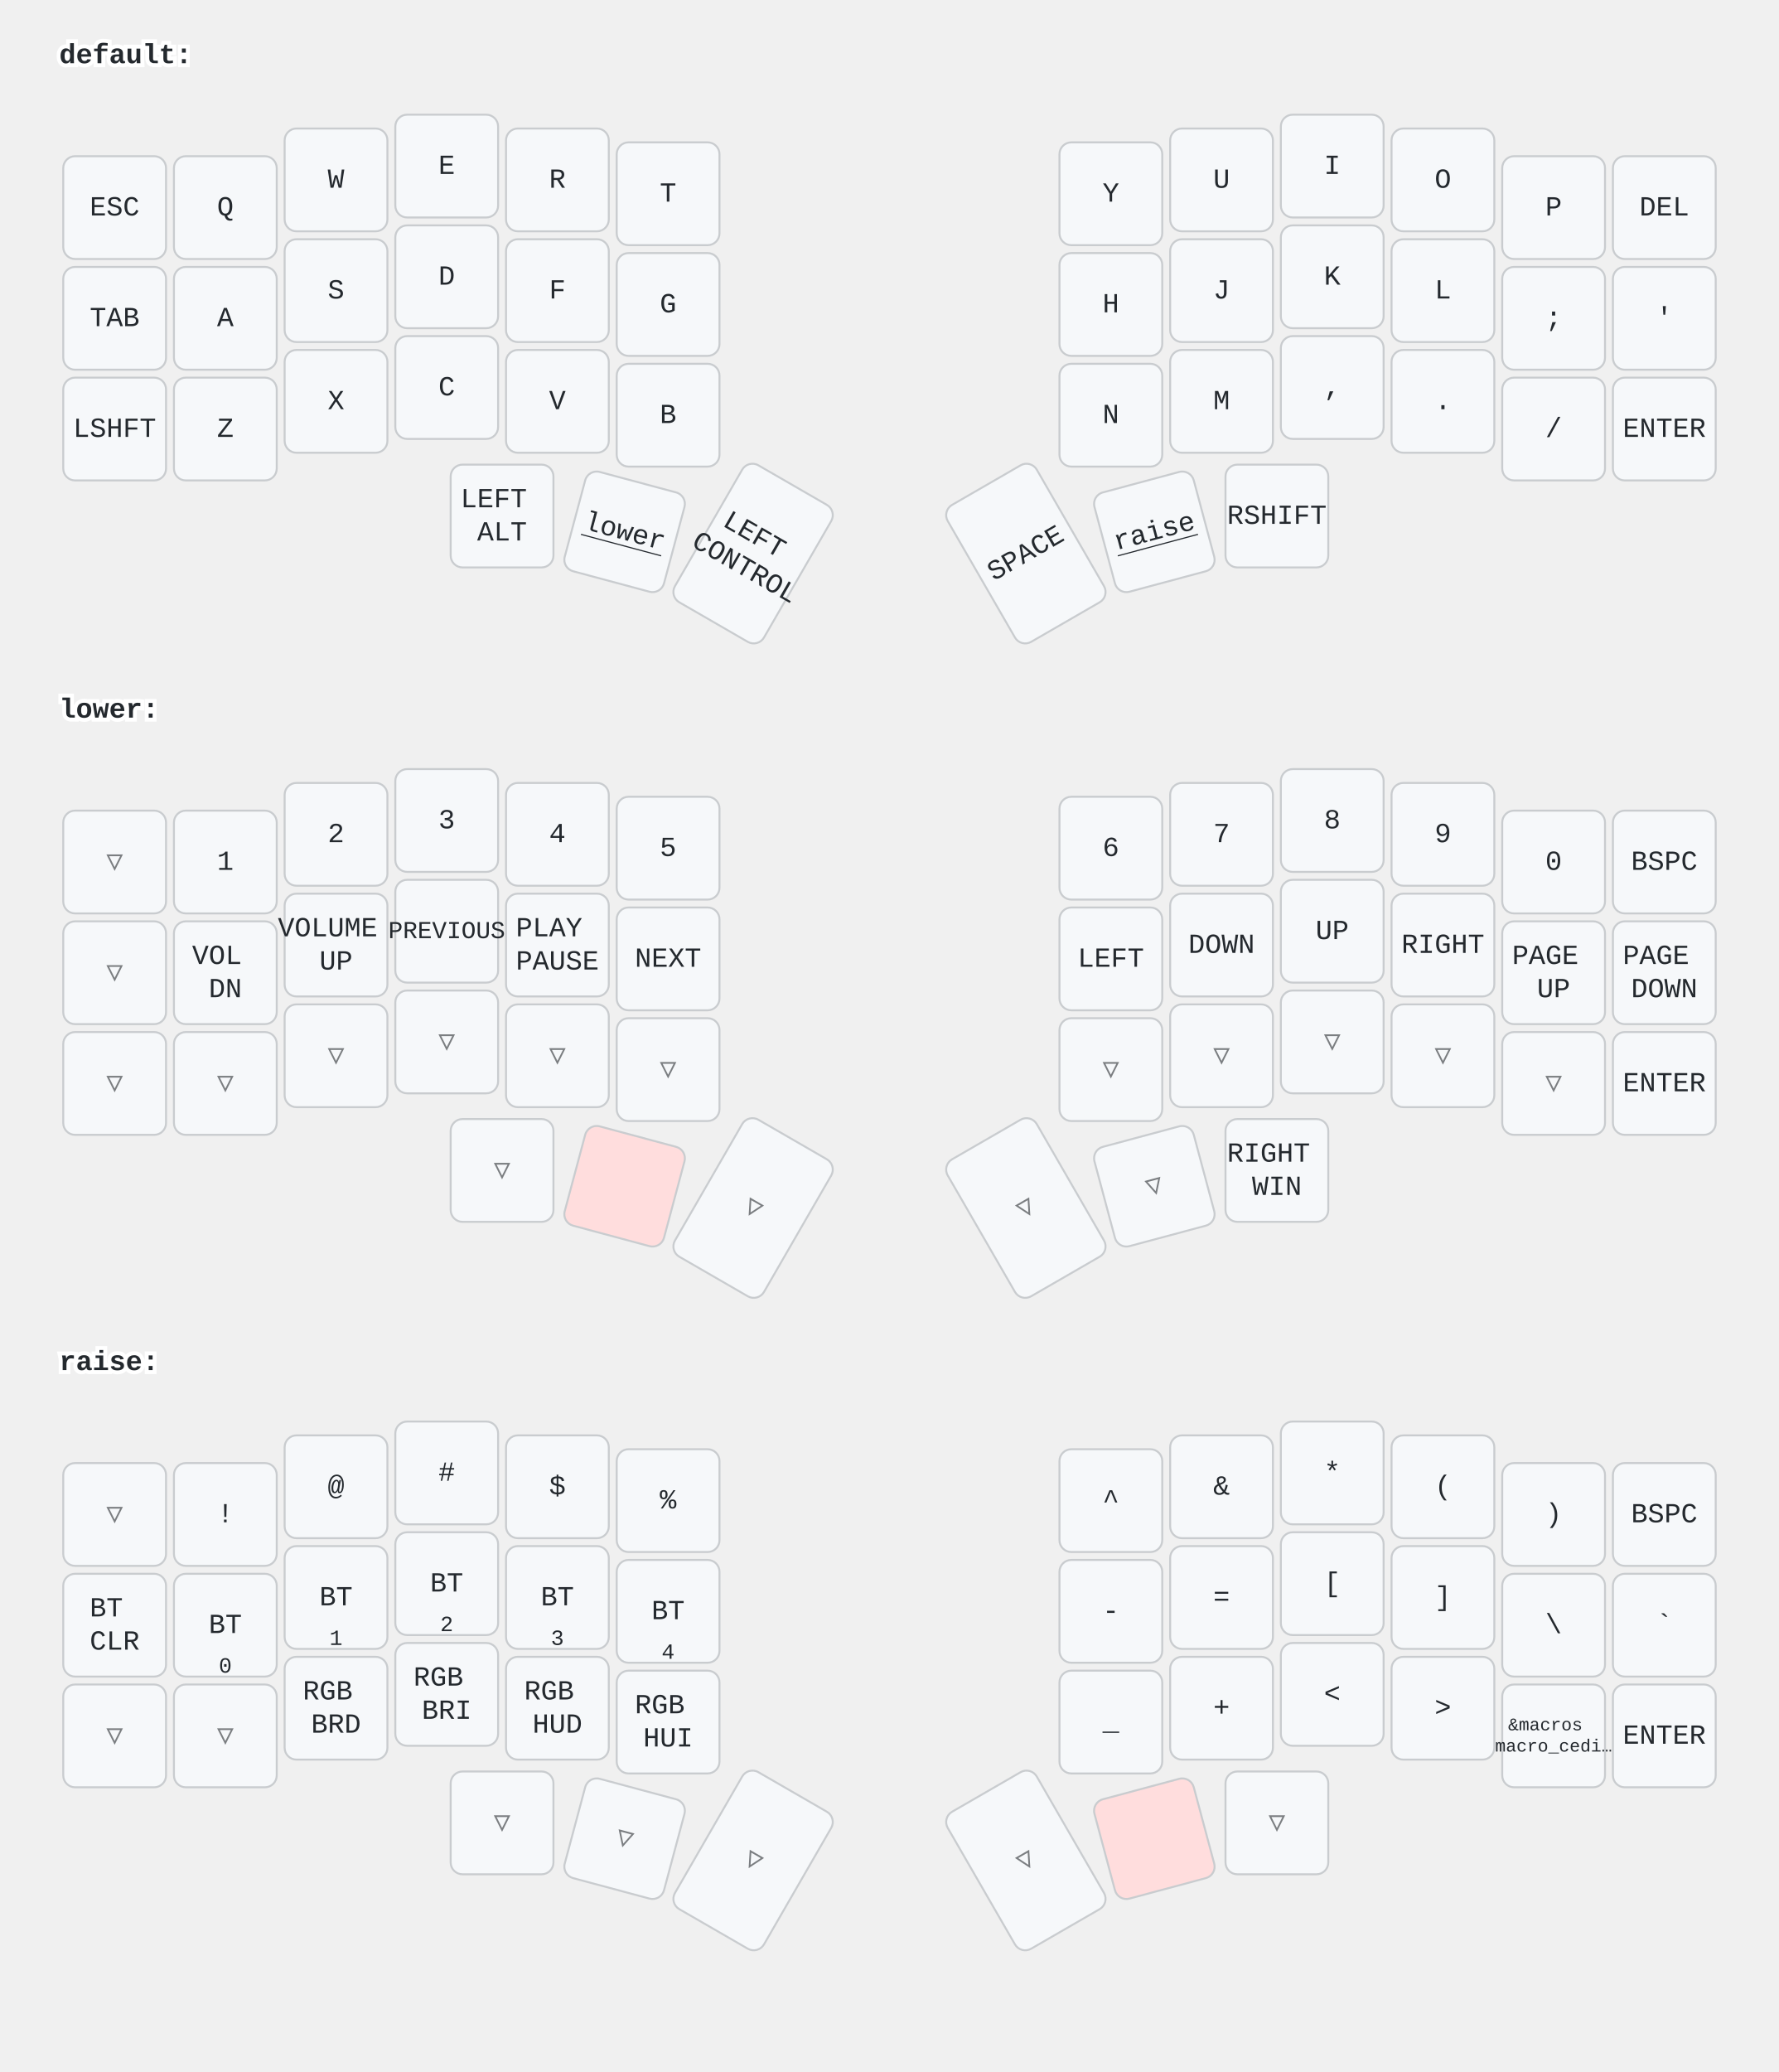
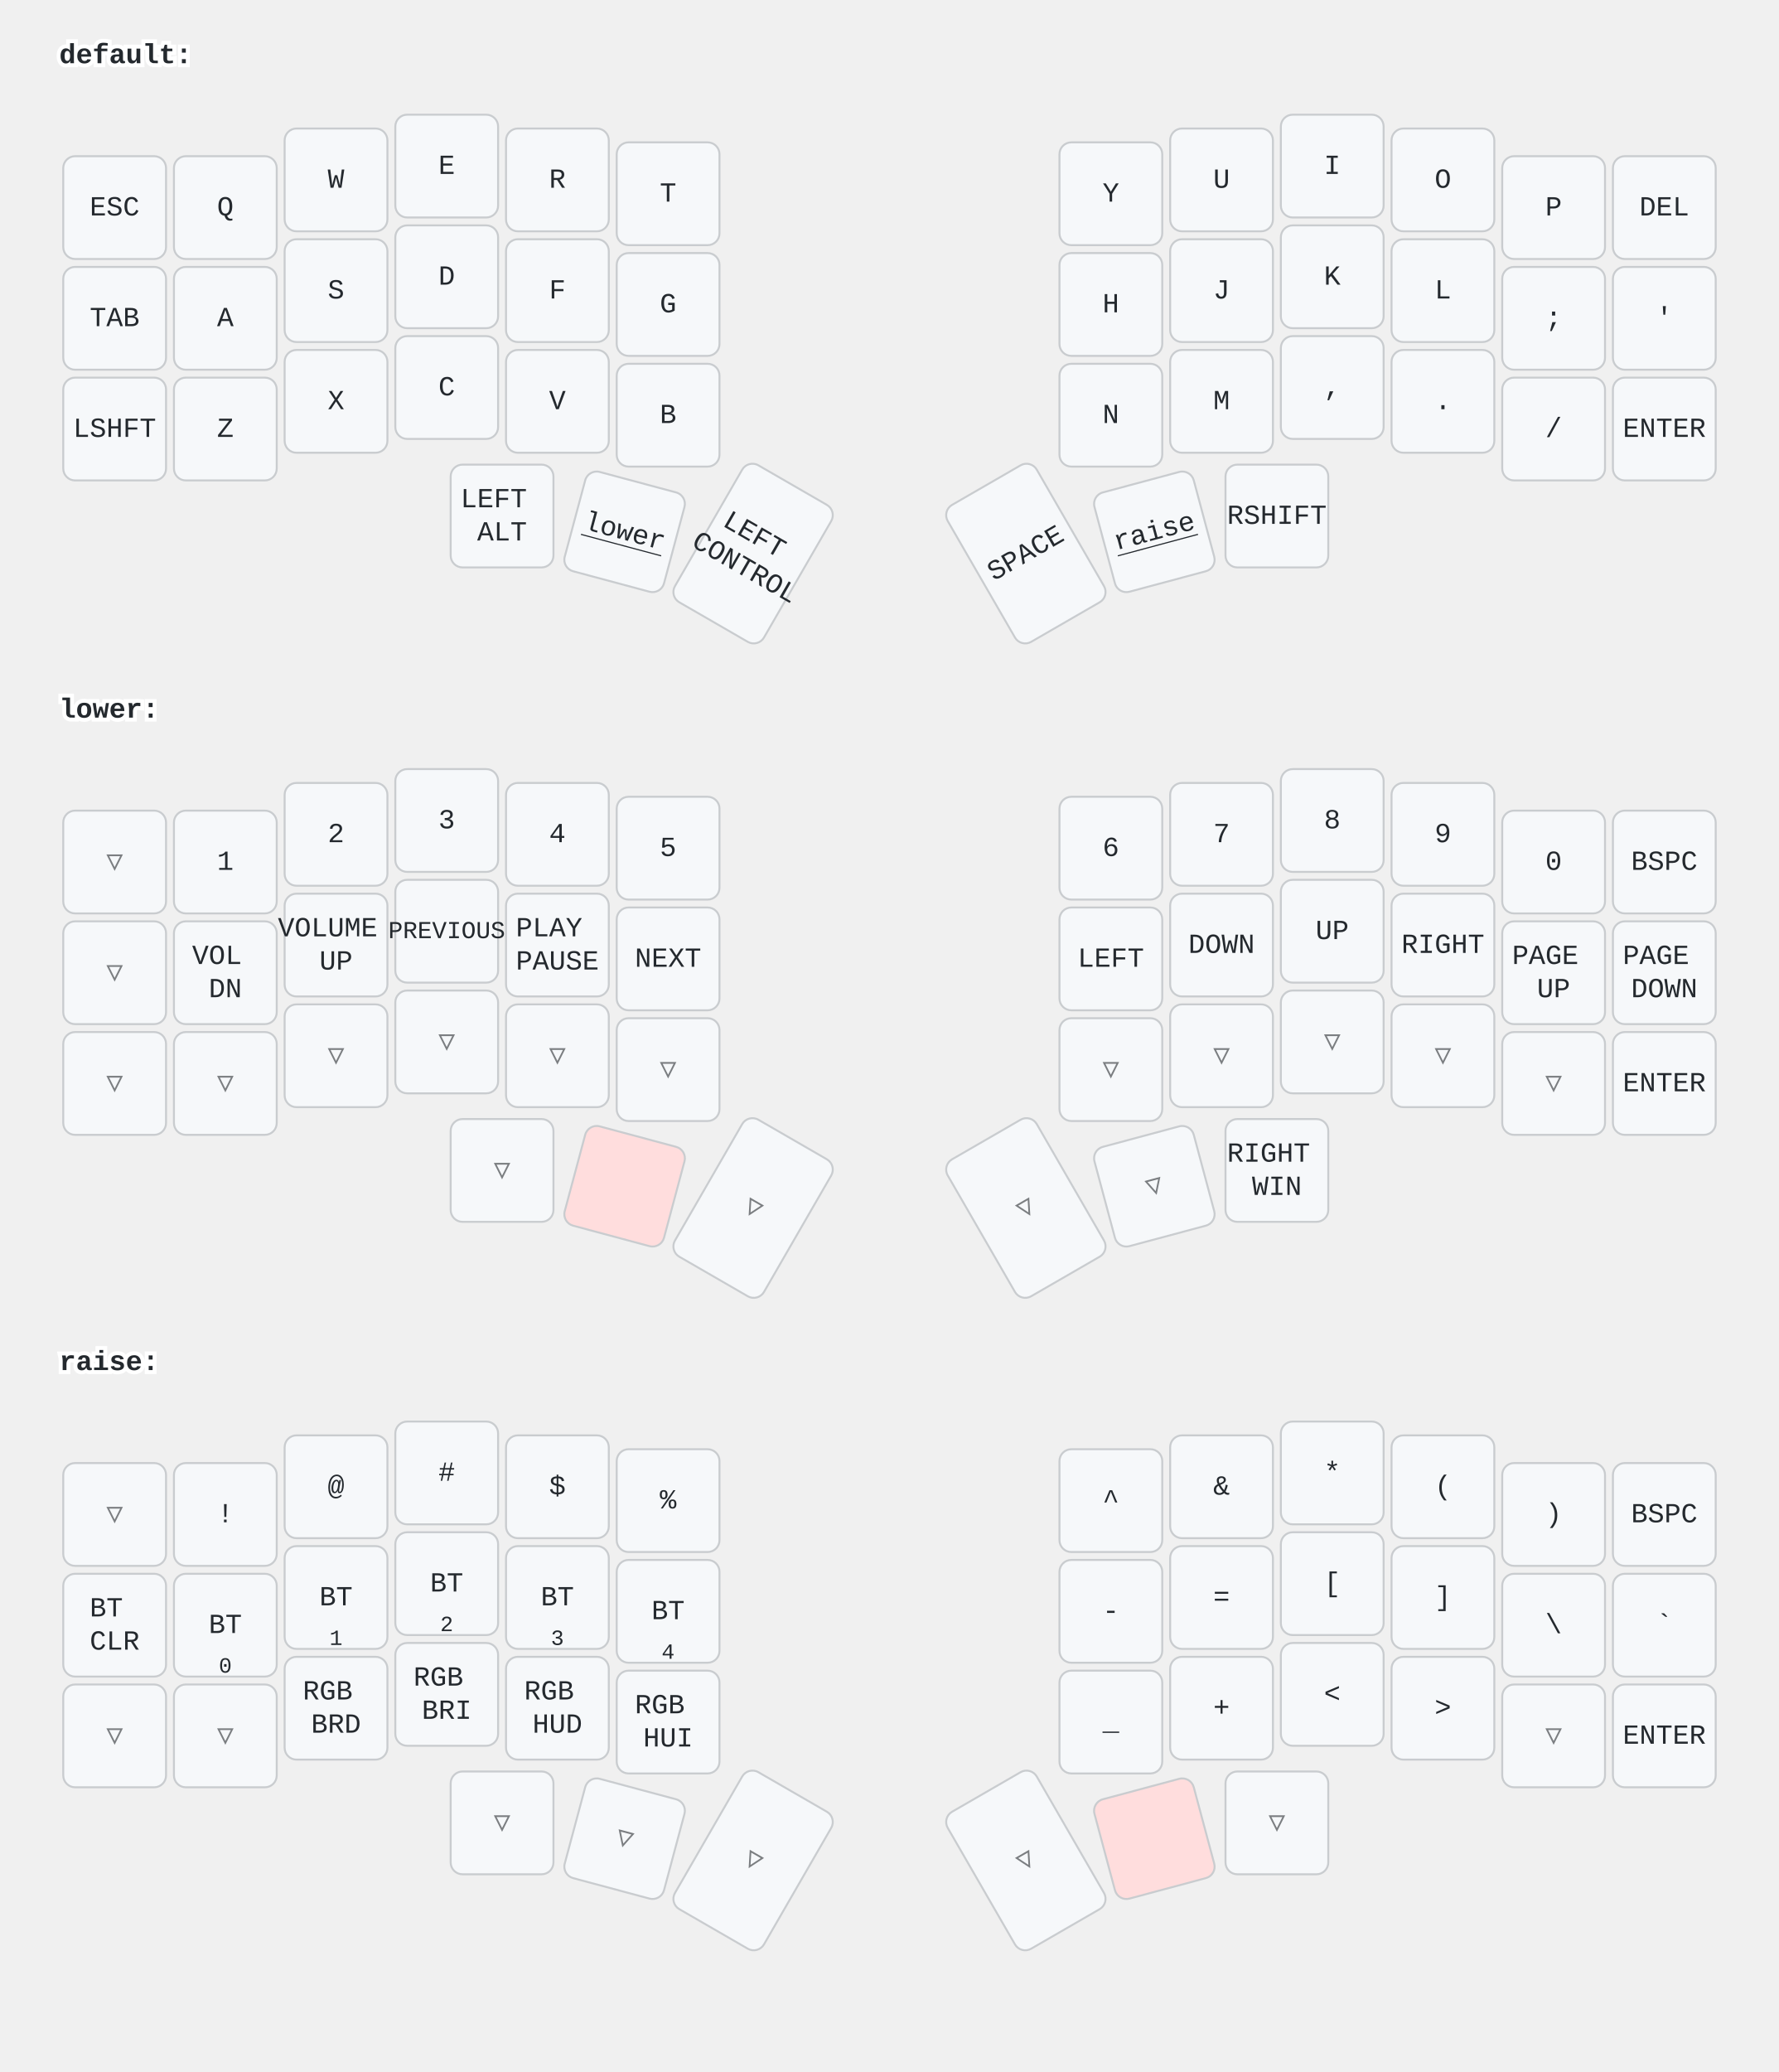
<svg xmlns="http://www.w3.org/2000/svg" width="900" height="1048" viewBox="0 0 900 1048" class="keymap">
  <style>/* inherit to force styles through use tags */
svg path {
    fill: inherit;
}

/* font and background color specifications */
svg.keymap {
    font-family: SFMono-Regular,Consolas,Liberation Mono,Menlo,monospace;
    font-size: 14px;
    font-kerning: normal;
    text-rendering: optimizeLegibility;
    fill: #24292e;
}

/* default key styling */
rect.key {
    fill: #f6f8fa;
}

rect.key, rect.combo {
    stroke: #c9cccf;
    stroke-width: 1;
}

/* default key side styling, only used is draw_key_sides is set */
rect.side {
    filter: brightness(90%);
}

/* color accent for combo boxes */
rect.combo, rect.combo-separate {
    fill: #cdf;
}

/* color accent for held keys */
rect.held, rect.combo.held {
    fill: #fdd;
}

/* color accent for ghost (optional) keys */
rect.ghost, rect.combo.ghost {
    stroke-dasharray: 4, 4;
    stroke-width: 2;
}

text {
    text-anchor: middle;
    dominant-baseline: middle;
}

/* styling for layer labels */
text.label {
    font-weight: bold;
    text-anchor: start;
    stroke: white;
    stroke-width: 4;
    paint-order: stroke;
}

/* styling for optional footer */
text.footer {
    text-anchor: end;
    dominant-baseline: auto;
    stroke: white;
    stroke-width: 4;
    paint-order: stroke;
}

/* styling for combo tap, and key hold/shifted label text */
text.combo, text.hold, text.shifted {
    font-size: 11px;
}

text.hold {
    text-anchor: middle;
    dominant-baseline: auto;
}

text.shifted {
    text-anchor: middle;
    dominant-baseline: hanging;
}

text.layer-activator {
    text-decoration: underline;
}

/* styling for hold/shifted label text in combo box */
text.combo.hold, text.combo.shifted {
    font-size: 8px;
}

/* lighter symbol for transparent keys */
text.trans {
    fill: #7b7e81;
}

/* styling for combo dendrons */
path.combo {
    stroke-width: 1;
    stroke: gray;
    fill: none;
}

/* Start Tabler Icons Cleanup */
/* cannot use height/width with glyphs */
.icon-tabler &gt; path {
    fill: inherit;
    stroke: inherit;
    stroke-width: 2;
}
/* hide tabler's default box */
.icon-tabler &gt; path[stroke="none"][fill="none"] {
    visibility: hidden;
}
/* End Tabler Icons Cleanup */
</style>
  <g transform="translate(30, 0)" class="layer-default">
    <text x="0" y="28" class="label" id="default">default:</text>
    <g transform="translate(0, 56)">
      <g transform="translate(28, 49)" class="key keypos-0">
        <rect rx="6" ry="6" x="-26" y="-26" width="52" height="52" class="key" />
        <text x="0" y="0" class="key tap">ESC</text>
      </g>
      <g transform="translate(84, 49)" class="key keypos-1">
        <rect rx="6" ry="6" x="-26" y="-26" width="52" height="52" class="key" />
        <text x="0" y="0" class="key tap">Q</text>
      </g>
      <g transform="translate(140, 35)" class="key keypos-2">
        <rect rx="6" ry="6" x="-26" y="-26" width="52" height="52" class="key" />
        <text x="0" y="0" class="key tap">W</text>
      </g>
      <g transform="translate(196, 28)" class="key keypos-3">
        <rect rx="6" ry="6" x="-26" y="-26" width="52" height="52" class="key" />
        <text x="0" y="0" class="key tap">E</text>
      </g>
      <g transform="translate(252, 35)" class="key keypos-4">
        <rect rx="6" ry="6" x="-26" y="-26" width="52" height="52" class="key" />
        <text x="0" y="0" class="key tap">R</text>
      </g>
      <g transform="translate(308, 42)" class="key keypos-5">
        <rect rx="6" ry="6" x="-26" y="-26" width="52" height="52" class="key" />
        <text x="0" y="0" class="key tap">T</text>
      </g>
      <g transform="translate(532, 42)" class="key keypos-6">
        <rect rx="6" ry="6" x="-26" y="-26" width="52" height="52" class="key" />
        <text x="0" y="0" class="key tap">Y</text>
      </g>
      <g transform="translate(588, 35)" class="key keypos-7">
        <rect rx="6" ry="6" x="-26" y="-26" width="52" height="52" class="key" />
        <text x="0" y="0" class="key tap">U</text>
      </g>
      <g transform="translate(644, 28)" class="key keypos-8">
        <rect rx="6" ry="6" x="-26" y="-26" width="52" height="52" class="key" />
        <text x="0" y="0" class="key tap">I</text>
      </g>
      <g transform="translate(700, 35)" class="key keypos-9">
        <rect rx="6" ry="6" x="-26" y="-26" width="52" height="52" class="key" />
        <text x="0" y="0" class="key tap">O</text>
      </g>
      <g transform="translate(756, 49)" class="key keypos-10">
        <rect rx="6" ry="6" x="-26" y="-26" width="52" height="52" class="key" />
        <text x="0" y="0" class="key tap">P</text>
      </g>
      <g transform="translate(812, 49)" class="key keypos-11">
        <rect rx="6" ry="6" x="-26" y="-26" width="52" height="52" class="key" />
        <text x="0" y="0" class="key tap">DEL</text>
      </g>
      <g transform="translate(28, 105)" class="key keypos-12">
        <rect rx="6" ry="6" x="-26" y="-26" width="52" height="52" class="key" />
        <text x="0" y="0" class="key tap">TAB</text>
      </g>
      <g transform="translate(84, 105)" class="key keypos-13">
        <rect rx="6" ry="6" x="-26" y="-26" width="52" height="52" class="key" />
        <text x="0" y="0" class="key tap">A</text>
      </g>
      <g transform="translate(140, 91)" class="key keypos-14">
        <rect rx="6" ry="6" x="-26" y="-26" width="52" height="52" class="key" />
        <text x="0" y="0" class="key tap">S</text>
      </g>
      <g transform="translate(196, 84)" class="key keypos-15">
        <rect rx="6" ry="6" x="-26" y="-26" width="52" height="52" class="key" />
        <text x="0" y="0" class="key tap">D</text>
      </g>
      <g transform="translate(252, 91)" class="key keypos-16">
        <rect rx="6" ry="6" x="-26" y="-26" width="52" height="52" class="key" />
        <text x="0" y="0" class="key tap">F</text>
      </g>
      <g transform="translate(308, 98)" class="key keypos-17">
        <rect rx="6" ry="6" x="-26" y="-26" width="52" height="52" class="key" />
        <text x="0" y="0" class="key tap">G</text>
      </g>
      <g transform="translate(532, 98)" class="key keypos-18">
        <rect rx="6" ry="6" x="-26" y="-26" width="52" height="52" class="key" />
        <text x="0" y="0" class="key tap">H</text>
      </g>
      <g transform="translate(588, 91)" class="key keypos-19">
        <rect rx="6" ry="6" x="-26" y="-26" width="52" height="52" class="key" />
        <text x="0" y="0" class="key tap">J</text>
      </g>
      <g transform="translate(644, 84)" class="key keypos-20">
        <rect rx="6" ry="6" x="-26" y="-26" width="52" height="52" class="key" />
        <text x="0" y="0" class="key tap">K</text>
      </g>
      <g transform="translate(700, 91)" class="key keypos-21">
        <rect rx="6" ry="6" x="-26" y="-26" width="52" height="52" class="key" />
        <text x="0" y="0" class="key tap">L</text>
      </g>
      <g transform="translate(756, 105)" class="key keypos-22">
        <rect rx="6" ry="6" x="-26" y="-26" width="52" height="52" class="key" />
        <text x="0" y="0" class="key tap">;</text>
      </g>
      <g transform="translate(812, 105)" class="key keypos-23">
        <rect rx="6" ry="6" x="-26" y="-26" width="52" height="52" class="key" />
        <text x="0" y="0" class="key tap">'</text>
      </g>
      <g transform="translate(28, 161)" class="key keypos-24">
        <rect rx="6" ry="6" x="-26" y="-26" width="52" height="52" class="key" />
        <text x="0" y="0" class="key tap">LSHFT</text>
      </g>
      <g transform="translate(84, 161)" class="key keypos-25">
        <rect rx="6" ry="6" x="-26" y="-26" width="52" height="52" class="key" />
        <text x="0" y="0" class="key tap">Z</text>
      </g>
      <g transform="translate(140, 147)" class="key keypos-26">
        <rect rx="6" ry="6" x="-26" y="-26" width="52" height="52" class="key" />
        <text x="0" y="0" class="key tap">X</text>
      </g>
      <g transform="translate(196, 140)" class="key keypos-27">
        <rect rx="6" ry="6" x="-26" y="-26" width="52" height="52" class="key" />
        <text x="0" y="0" class="key tap">C</text>
      </g>
      <g transform="translate(252, 147)" class="key keypos-28">
        <rect rx="6" ry="6" x="-26" y="-26" width="52" height="52" class="key" />
        <text x="0" y="0" class="key tap">V</text>
      </g>
      <g transform="translate(308, 154)" class="key keypos-29">
        <rect rx="6" ry="6" x="-26" y="-26" width="52" height="52" class="key" />
        <text x="0" y="0" class="key tap">B</text>
      </g>
      <g transform="translate(532, 154)" class="key keypos-30">
        <rect rx="6" ry="6" x="-26" y="-26" width="52" height="52" class="key" />
        <text x="0" y="0" class="key tap">N</text>
      </g>
      <g transform="translate(588, 147)" class="key keypos-31">
        <rect rx="6" ry="6" x="-26" y="-26" width="52" height="52" class="key" />
        <text x="0" y="0" class="key tap">M</text>
      </g>
      <g transform="translate(644, 140)" class="key keypos-32">
        <rect rx="6" ry="6" x="-26" y="-26" width="52" height="52" class="key" />
        <text x="0" y="0" class="key tap">,</text>
      </g>
      <g transform="translate(700, 147)" class="key keypos-33">
        <rect rx="6" ry="6" x="-26" y="-26" width="52" height="52" class="key" />
        <text x="0" y="0" class="key tap">.</text>
      </g>
      <g transform="translate(756, 161)" class="key keypos-34">
        <rect rx="6" ry="6" x="-26" y="-26" width="52" height="52" class="key" />
        <text x="0" y="0" class="key tap">/</text>
      </g>
      <g transform="translate(812, 161)" class="key keypos-35">
        <rect rx="6" ry="6" x="-26" y="-26" width="52" height="52" class="key" />
        <text x="0" y="0" class="key tap">ENTER</text>
      </g>
      <g transform="translate(224, 205)" class="key keypos-36">
        <rect rx="6" ry="6" x="-26" y="-26" width="52" height="52" class="key" />
        <text x="0" y="0" class="key tap">
          <tspan x="0" dy="-0.6em">LEFT</tspan>
          <tspan x="0" dy="1.2em">ALT</tspan>
        </text>
      </g>
      <g transform="translate(286, 213) rotate(15.0)" class="key keypos-37">
        <rect rx="6" ry="6" x="-26" y="-26" width="52" height="52" class="key" />
        <a href="#lower">
          <text x="0" y="0" class="key tap layer-activator">lower</text>
        </a>
      </g>
      <g transform="translate(351, 224) rotate(30.0)" class="key keypos-38">
        <rect rx="6" ry="6" x="-26" y="-40" width="52" height="80" class="key" />
        <text x="0" y="0" class="key tap">
          <tspan x="0" dy="-0.6em">LEFT</tspan>
          <tspan x="0" dy="1.2em">CONTROL</tspan>
        </text>
      </g>
      <g transform="translate(489, 224) rotate(-30.0)" class="key keypos-39">
        <rect rx="6" ry="6" x="-26" y="-40" width="52" height="80" class="key" />
        <text x="0" y="0" class="key tap">SPACE</text>
      </g>
      <g transform="translate(554, 213) rotate(-15.0)" class="key keypos-40">
        <rect rx="6" ry="6" x="-26" y="-26" width="52" height="52" class="key" />
        <a href="#raise">
          <text x="0" y="0" class="key tap layer-activator">raise</text>
        </a>
      </g>
      <g transform="translate(616, 205)" class="key keypos-41">
        <rect rx="6" ry="6" x="-26" y="-26" width="52" height="52" class="key" />
        <text x="0" y="0" class="key tap">RSHIFT</text>
      </g>
    </g>
  </g>
  <g transform="translate(30, 331)" class="layer-lower">
    <text x="0" y="28" class="label" id="lower">lower:</text>
    <g transform="translate(0, 56)">
      <g transform="translate(28, 49)" class="key trans keypos-0">
        <rect rx="6" ry="6" x="-26" y="-26" width="52" height="52" class="key trans" />
        <text x="0" y="0" class="key trans tap">▽</text>
      </g>
      <g transform="translate(84, 49)" class="key keypos-1">
        <rect rx="6" ry="6" x="-26" y="-26" width="52" height="52" class="key" />
        <text x="0" y="0" class="key tap">1</text>
      </g>
      <g transform="translate(140, 35)" class="key keypos-2">
        <rect rx="6" ry="6" x="-26" y="-26" width="52" height="52" class="key" />
        <text x="0" y="0" class="key tap">2</text>
      </g>
      <g transform="translate(196, 28)" class="key keypos-3">
        <rect rx="6" ry="6" x="-26" y="-26" width="52" height="52" class="key" />
        <text x="0" y="0" class="key tap">3</text>
      </g>
      <g transform="translate(252, 35)" class="key keypos-4">
        <rect rx="6" ry="6" x="-26" y="-26" width="52" height="52" class="key" />
        <text x="0" y="0" class="key tap">4</text>
      </g>
      <g transform="translate(308, 42)" class="key keypos-5">
        <rect rx="6" ry="6" x="-26" y="-26" width="52" height="52" class="key" />
        <text x="0" y="0" class="key tap">5</text>
      </g>
      <g transform="translate(532, 42)" class="key keypos-6">
        <rect rx="6" ry="6" x="-26" y="-26" width="52" height="52" class="key" />
        <text x="0" y="0" class="key tap">6</text>
      </g>
      <g transform="translate(588, 35)" class="key keypos-7">
        <rect rx="6" ry="6" x="-26" y="-26" width="52" height="52" class="key" />
        <text x="0" y="0" class="key tap">7</text>
      </g>
      <g transform="translate(644, 28)" class="key keypos-8">
        <rect rx="6" ry="6" x="-26" y="-26" width="52" height="52" class="key" />
        <text x="0" y="0" class="key tap">8</text>
      </g>
      <g transform="translate(700, 35)" class="key keypos-9">
        <rect rx="6" ry="6" x="-26" y="-26" width="52" height="52" class="key" />
        <text x="0" y="0" class="key tap">9</text>
      </g>
      <g transform="translate(756, 49)" class="key keypos-10">
        <rect rx="6" ry="6" x="-26" y="-26" width="52" height="52" class="key" />
        <text x="0" y="0" class="key tap">0</text>
      </g>
      <g transform="translate(812, 49)" class="key keypos-11">
        <rect rx="6" ry="6" x="-26" y="-26" width="52" height="52" class="key" />
        <text x="0" y="0" class="key tap">BSPC</text>
      </g>
      <g transform="translate(28, 105)" class="key trans keypos-12">
        <rect rx="6" ry="6" x="-26" y="-26" width="52" height="52" class="key trans" />
        <text x="0" y="0" class="key trans tap">▽</text>
      </g>
      <g transform="translate(84, 105)" class="key keypos-13">
        <rect rx="6" ry="6" x="-26" y="-26" width="52" height="52" class="key" />
        <text x="0" y="0" class="key tap">
          <tspan x="0" dy="-0.6em">VOL</tspan>
          <tspan x="0" dy="1.2em">DN</tspan>
        </text>
      </g>
      <g transform="translate(140, 91)" class="key keypos-14">
        <rect rx="6" ry="6" x="-26" y="-26" width="52" height="52" class="key" />
        <text x="0" y="0" class="key tap">
          <tspan x="0" dy="-0.6em">VOLUME</tspan>
          <tspan x="0" dy="1.2em">UP</tspan>
        </text>
      </g>
      <g transform="translate(196, 84)" class="key keypos-15">
        <rect rx="6" ry="6" x="-26" y="-26" width="52" height="52" class="key" />
        <text x="0" y="0" class="key tap">
          <tspan style="font-size: 88%">PREVIOUS</tspan>
        </text>
      </g>
      <g transform="translate(252, 91)" class="key keypos-16">
        <rect rx="6" ry="6" x="-26" y="-26" width="52" height="52" class="key" />
        <text x="0" y="0" class="key tap">
          <tspan x="0" dy="-0.6em">PLAY</tspan>
          <tspan x="0" dy="1.2em">PAUSE</tspan>
        </text>
      </g>
      <g transform="translate(308, 98)" class="key keypos-17">
        <rect rx="6" ry="6" x="-26" y="-26" width="52" height="52" class="key" />
        <text x="0" y="0" class="key tap">NEXT</text>
      </g>
      <g transform="translate(532, 98)" class="key keypos-18">
        <rect rx="6" ry="6" x="-26" y="-26" width="52" height="52" class="key" />
        <text x="0" y="0" class="key tap">LEFT</text>
      </g>
      <g transform="translate(588, 91)" class="key keypos-19">
        <rect rx="6" ry="6" x="-26" y="-26" width="52" height="52" class="key" />
        <text x="0" y="0" class="key tap">DOWN</text>
      </g>
      <g transform="translate(644, 84)" class="key keypos-20">
        <rect rx="6" ry="6" x="-26" y="-26" width="52" height="52" class="key" />
        <text x="0" y="0" class="key tap">UP</text>
      </g>
      <g transform="translate(700, 91)" class="key keypos-21">
        <rect rx="6" ry="6" x="-26" y="-26" width="52" height="52" class="key" />
        <text x="0" y="0" class="key tap">RIGHT</text>
      </g>
      <g transform="translate(756, 105)" class="key keypos-22">
        <rect rx="6" ry="6" x="-26" y="-26" width="52" height="52" class="key" />
        <text x="0" y="0" class="key tap">
          <tspan x="0" dy="-0.6em">PAGE</tspan>
          <tspan x="0" dy="1.2em">UP</tspan>
        </text>
      </g>
      <g transform="translate(812, 105)" class="key keypos-23">
        <rect rx="6" ry="6" x="-26" y="-26" width="52" height="52" class="key" />
        <text x="0" y="0" class="key tap">
          <tspan x="0" dy="-0.6em">PAGE</tspan>
          <tspan x="0" dy="1.2em">DOWN</tspan>
        </text>
      </g>
      <g transform="translate(28, 161)" class="key trans keypos-24">
        <rect rx="6" ry="6" x="-26" y="-26" width="52" height="52" class="key trans" />
        <text x="0" y="0" class="key trans tap">▽</text>
      </g>
      <g transform="translate(84, 161)" class="key trans keypos-25">
        <rect rx="6" ry="6" x="-26" y="-26" width="52" height="52" class="key trans" />
        <text x="0" y="0" class="key trans tap">▽</text>
      </g>
      <g transform="translate(140, 147)" class="key trans keypos-26">
        <rect rx="6" ry="6" x="-26" y="-26" width="52" height="52" class="key trans" />
        <text x="0" y="0" class="key trans tap">▽</text>
      </g>
      <g transform="translate(196, 140)" class="key trans keypos-27">
        <rect rx="6" ry="6" x="-26" y="-26" width="52" height="52" class="key trans" />
        <text x="0" y="0" class="key trans tap">▽</text>
      </g>
      <g transform="translate(252, 147)" class="key trans keypos-28">
        <rect rx="6" ry="6" x="-26" y="-26" width="52" height="52" class="key trans" />
        <text x="0" y="0" class="key trans tap">▽</text>
      </g>
      <g transform="translate(308, 154)" class="key trans keypos-29">
        <rect rx="6" ry="6" x="-26" y="-26" width="52" height="52" class="key trans" />
        <text x="0" y="0" class="key trans tap">▽</text>
      </g>
      <g transform="translate(532, 154)" class="key trans keypos-30">
        <rect rx="6" ry="6" x="-26" y="-26" width="52" height="52" class="key trans" />
        <text x="0" y="0" class="key trans tap">▽</text>
      </g>
      <g transform="translate(588, 147)" class="key trans keypos-31">
        <rect rx="6" ry="6" x="-26" y="-26" width="52" height="52" class="key trans" />
        <text x="0" y="0" class="key trans tap">▽</text>
      </g>
      <g transform="translate(644, 140)" class="key trans keypos-32">
        <rect rx="6" ry="6" x="-26" y="-26" width="52" height="52" class="key trans" />
        <text x="0" y="0" class="key trans tap">▽</text>
      </g>
      <g transform="translate(700, 147)" class="key trans keypos-33">
        <rect rx="6" ry="6" x="-26" y="-26" width="52" height="52" class="key trans" />
        <text x="0" y="0" class="key trans tap">▽</text>
      </g>
      <g transform="translate(756, 161)" class="key trans keypos-34">
        <rect rx="6" ry="6" x="-26" y="-26" width="52" height="52" class="key trans" />
        <text x="0" y="0" class="key trans tap">▽</text>
      </g>
      <g transform="translate(812, 161)" class="key keypos-35">
        <rect rx="6" ry="6" x="-26" y="-26" width="52" height="52" class="key" />
        <text x="0" y="0" class="key tap">ENTER</text>
      </g>
      <g transform="translate(224, 205)" class="key trans keypos-36">
        <rect rx="6" ry="6" x="-26" y="-26" width="52" height="52" class="key trans" />
        <text x="0" y="0" class="key trans tap">▽</text>
      </g>
      <g transform="translate(286, 213) rotate(15.0)" class="key held keypos-37">
        <rect rx="6" ry="6" x="-26" y="-26" width="52" height="52" class="key held" />
      </g>
      <g transform="translate(351, 224) rotate(30.0)" class="key trans keypos-38">
        <rect rx="6" ry="6" x="-26" y="-40" width="52" height="80" class="key trans" />
        <text x="0" y="0" class="key trans tap">▽</text>
      </g>
      <g transform="translate(489, 224) rotate(-30.0)" class="key trans keypos-39">
        <rect rx="6" ry="6" x="-26" y="-40" width="52" height="80" class="key trans" />
        <text x="0" y="0" class="key trans tap">▽</text>
      </g>
      <g transform="translate(554, 213) rotate(-15.0)" class="key trans keypos-40">
        <rect rx="6" ry="6" x="-26" y="-26" width="52" height="52" class="key trans" />
        <text x="0" y="0" class="key trans tap">▽</text>
      </g>
      <g transform="translate(616, 205)" class="key keypos-41">
        <rect rx="6" ry="6" x="-26" y="-26" width="52" height="52" class="key" />
        <text x="0" y="0" class="key tap">
          <tspan x="0" dy="-0.6em">RIGHT</tspan>
          <tspan x="0" dy="1.2em">WIN</tspan>
        </text>
      </g>
    </g>
  </g>
  <g transform="translate(30, 661)" class="layer-raise">
    <text x="0" y="28" class="label" id="raise">raise:</text>
    <g transform="translate(0, 56)">
      <g transform="translate(28, 49)" class="key trans keypos-0">
        <rect rx="6" ry="6" x="-26" y="-26" width="52" height="52" class="key trans" />
        <text x="0" y="0" class="key trans tap">▽</text>
      </g>
      <g transform="translate(84, 49)" class="key keypos-1">
        <rect rx="6" ry="6" x="-26" y="-26" width="52" height="52" class="key" />
        <text x="0" y="0" class="key tap">!</text>
      </g>
      <g transform="translate(140, 35)" class="key keypos-2">
        <rect rx="6" ry="6" x="-26" y="-26" width="52" height="52" class="key" />
        <text x="0" y="0" class="key tap">@</text>
      </g>
      <g transform="translate(196, 28)" class="key keypos-3">
        <rect rx="6" ry="6" x="-26" y="-26" width="52" height="52" class="key" />
        <text x="0" y="0" class="key tap">#</text>
      </g>
      <g transform="translate(252, 35)" class="key keypos-4">
        <rect rx="6" ry="6" x="-26" y="-26" width="52" height="52" class="key" />
        <text x="0" y="0" class="key tap">$</text>
      </g>
      <g transform="translate(308, 42)" class="key keypos-5">
        <rect rx="6" ry="6" x="-26" y="-26" width="52" height="52" class="key" />
        <text x="0" y="0" class="key tap">%</text>
      </g>
      <g transform="translate(532, 42)" class="key keypos-6">
        <rect rx="6" ry="6" x="-26" y="-26" width="52" height="52" class="key" />
        <text x="0" y="0" class="key tap">^</text>
      </g>
      <g transform="translate(588, 35)" class="key keypos-7">
        <rect rx="6" ry="6" x="-26" y="-26" width="52" height="52" class="key" />
        <text x="0" y="0" class="key tap">&amp;</text>
      </g>
      <g transform="translate(644, 28)" class="key keypos-8">
        <rect rx="6" ry="6" x="-26" y="-26" width="52" height="52" class="key" />
        <text x="0" y="0" class="key tap">*</text>
      </g>
      <g transform="translate(700, 35)" class="key keypos-9">
        <rect rx="6" ry="6" x="-26" y="-26" width="52" height="52" class="key" />
        <text x="0" y="0" class="key tap">(</text>
      </g>
      <g transform="translate(756, 49)" class="key keypos-10">
        <rect rx="6" ry="6" x="-26" y="-26" width="52" height="52" class="key" />
        <text x="0" y="0" class="key tap">)</text>
      </g>
      <g transform="translate(812, 49)" class="key keypos-11">
        <rect rx="6" ry="6" x="-26" y="-26" width="52" height="52" class="key" />
        <text x="0" y="0" class="key tap">BSPC</text>
      </g>
      <g transform="translate(28, 105)" class="key keypos-12">
        <rect rx="6" ry="6" x="-26" y="-26" width="52" height="52" class="key" />
        <text x="0" y="0" class="key tap">
          <tspan x="0" dy="-0.6em">BT</tspan>
          <tspan x="0" dy="1.2em">CLR</tspan>
        </text>
      </g>
      <g transform="translate(84, 105)" class="key keypos-13">
        <rect rx="6" ry="6" x="-26" y="-26" width="52" height="52" class="key" />
        <text x="0" y="0" class="key tap">BT</text>
        <text x="0" y="24" class="key hold">0</text>
      </g>
      <g transform="translate(140, 91)" class="key keypos-14">
        <rect rx="6" ry="6" x="-26" y="-26" width="52" height="52" class="key" />
        <text x="0" y="0" class="key tap">BT</text>
        <text x="0" y="24" class="key hold">1</text>
      </g>
      <g transform="translate(196, 84)" class="key keypos-15">
        <rect rx="6" ry="6" x="-26" y="-26" width="52" height="52" class="key" />
        <text x="0" y="0" class="key tap">BT</text>
        <text x="0" y="24" class="key hold">2</text>
      </g>
      <g transform="translate(252, 91)" class="key keypos-16">
        <rect rx="6" ry="6" x="-26" y="-26" width="52" height="52" class="key" />
        <text x="0" y="0" class="key tap">BT</text>
        <text x="0" y="24" class="key hold">3</text>
      </g>
      <g transform="translate(308, 98)" class="key keypos-17">
        <rect rx="6" ry="6" x="-26" y="-26" width="52" height="52" class="key" />
        <text x="0" y="0" class="key tap">BT</text>
        <text x="0" y="24" class="key hold">4</text>
      </g>
      <g transform="translate(532, 98)" class="key keypos-18">
        <rect rx="6" ry="6" x="-26" y="-26" width="52" height="52" class="key" />
        <text x="0" y="0" class="key tap">-</text>
      </g>
      <g transform="translate(588, 91)" class="key keypos-19">
        <rect rx="6" ry="6" x="-26" y="-26" width="52" height="52" class="key" />
        <text x="0" y="0" class="key tap">=</text>
      </g>
      <g transform="translate(644, 84)" class="key keypos-20">
        <rect rx="6" ry="6" x="-26" y="-26" width="52" height="52" class="key" />
        <text x="0" y="0" class="key tap">[</text>
      </g>
      <g transform="translate(700, 91)" class="key keypos-21">
        <rect rx="6" ry="6" x="-26" y="-26" width="52" height="52" class="key" />
        <text x="0" y="0" class="key tap">]</text>
      </g>
      <g transform="translate(756, 105)" class="key keypos-22">
        <rect rx="6" ry="6" x="-26" y="-26" width="52" height="52" class="key" />
        <text x="0" y="0" class="key tap">\</text>
      </g>
      <g transform="translate(812, 105)" class="key keypos-23">
        <rect rx="6" ry="6" x="-26" y="-26" width="52" height="52" class="key" />
        <text x="0" y="0" class="key tap">`</text>
      </g>
      <g transform="translate(28, 161)" class="key trans keypos-24">
        <rect rx="6" ry="6" x="-26" y="-26" width="52" height="52" class="key trans" />
        <text x="0" y="0" class="key trans tap">▽</text>
      </g>
      <g transform="translate(84, 161)" class="key trans keypos-25">
        <rect rx="6" ry="6" x="-26" y="-26" width="52" height="52" class="key trans" />
        <text x="0" y="0" class="key trans tap">▽</text>
      </g>
      <g transform="translate(140, 147)" class="key keypos-26">
        <rect rx="6" ry="6" x="-26" y="-26" width="52" height="52" class="key" />
        <text x="0" y="0" class="key tap">
          <tspan x="0" dy="-0.6em">RGB</tspan>
          <tspan x="0" dy="1.2em">BRD</tspan>
        </text>
      </g>
      <g transform="translate(196, 140)" class="key keypos-27">
        <rect rx="6" ry="6" x="-26" y="-26" width="52" height="52" class="key" />
        <text x="0" y="0" class="key tap">
          <tspan x="0" dy="-0.6em">RGB</tspan>
          <tspan x="0" dy="1.2em">BRI</tspan>
        </text>
      </g>
      <g transform="translate(252, 147)" class="key keypos-28">
        <rect rx="6" ry="6" x="-26" y="-26" width="52" height="52" class="key" />
        <text x="0" y="0" class="key tap">
          <tspan x="0" dy="-0.6em">RGB</tspan>
          <tspan x="0" dy="1.2em">HUD</tspan>
        </text>
      </g>
      <g transform="translate(308, 154)" class="key keypos-29">
        <rect rx="6" ry="6" x="-26" y="-26" width="52" height="52" class="key" />
        <text x="0" y="0" class="key tap">
          <tspan x="0" dy="-0.6em">RGB</tspan>
          <tspan x="0" dy="1.2em">HUI</tspan>
        </text>
      </g>
      <g transform="translate(532, 154)" class="key keypos-30">
        <rect rx="6" ry="6" x="-26" y="-26" width="52" height="52" class="key" />
        <text x="0" y="0" class="key tap">_</text>
      </g>
      <g transform="translate(588, 147)" class="key keypos-31">
        <rect rx="6" ry="6" x="-26" y="-26" width="52" height="52" class="key" />
        <text x="0" y="0" class="key tap">+</text>
      </g>
      <g transform="translate(644, 140)" class="key keypos-32">
        <rect rx="6" ry="6" x="-26" y="-26" width="52" height="52" class="key" />
        <text x="0" y="0" class="key tap">&lt;</text>
      </g>
      <g transform="translate(700, 147)" class="key keypos-33">
        <rect rx="6" ry="6" x="-26" y="-26" width="52" height="52" class="key" />
        <text x="0" y="0" class="key tap">&gt;</text>
      </g>
-       <g transform="translate(756, 161)" class="key keypos-34">
-         <rect rx="6" ry="6" x="-26" y="-26" width="52" height="52" class="key" />
-         <text x="0" y="0" class="key tap">
-           <tspan x="0" dy="-0.6em" style="font-size: 64%">&amp;macros</tspan>
-           <tspan x="0" dy="1.2em" style="font-size: 64%">macro_cedi…</tspan>
-         </text>
+       <g transform="translate(756, 161)" class="key trans keypos-34">
+         <rect rx="6" ry="6" x="-26" y="-26" width="52" height="52" class="key trans" />
+         <text x="0" y="0" class="key trans tap">▽</text>
      </g>
      <g transform="translate(812, 161)" class="key keypos-35">
        <rect rx="6" ry="6" x="-26" y="-26" width="52" height="52" class="key" />
        <text x="0" y="0" class="key tap">ENTER</text>
      </g>
      <g transform="translate(224, 205)" class="key trans keypos-36">
        <rect rx="6" ry="6" x="-26" y="-26" width="52" height="52" class="key trans" />
        <text x="0" y="0" class="key trans tap">▽</text>
      </g>
      <g transform="translate(286, 213) rotate(15.0)" class="key trans keypos-37">
        <rect rx="6" ry="6" x="-26" y="-26" width="52" height="52" class="key trans" />
        <text x="0" y="0" class="key trans tap">▽</text>
      </g>
      <g transform="translate(351, 224) rotate(30.0)" class="key trans keypos-38">
        <rect rx="6" ry="6" x="-26" y="-40" width="52" height="80" class="key trans" />
        <text x="0" y="0" class="key trans tap">▽</text>
      </g>
      <g transform="translate(489, 224) rotate(-30.0)" class="key trans keypos-39">
        <rect rx="6" ry="6" x="-26" y="-40" width="52" height="80" class="key trans" />
        <text x="0" y="0" class="key trans tap">▽</text>
      </g>
      <g transform="translate(554, 213) rotate(-15.0)" class="key held keypos-40">
        <rect rx="6" ry="6" x="-26" y="-26" width="52" height="52" class="key held" />
      </g>
      <g transform="translate(616, 205)" class="key trans keypos-41">
        <rect rx="6" ry="6" x="-26" y="-26" width="52" height="52" class="key trans" />
        <text x="0" y="0" class="key trans tap">▽</text>
      </g>
    </g>
  </g>
</svg>
